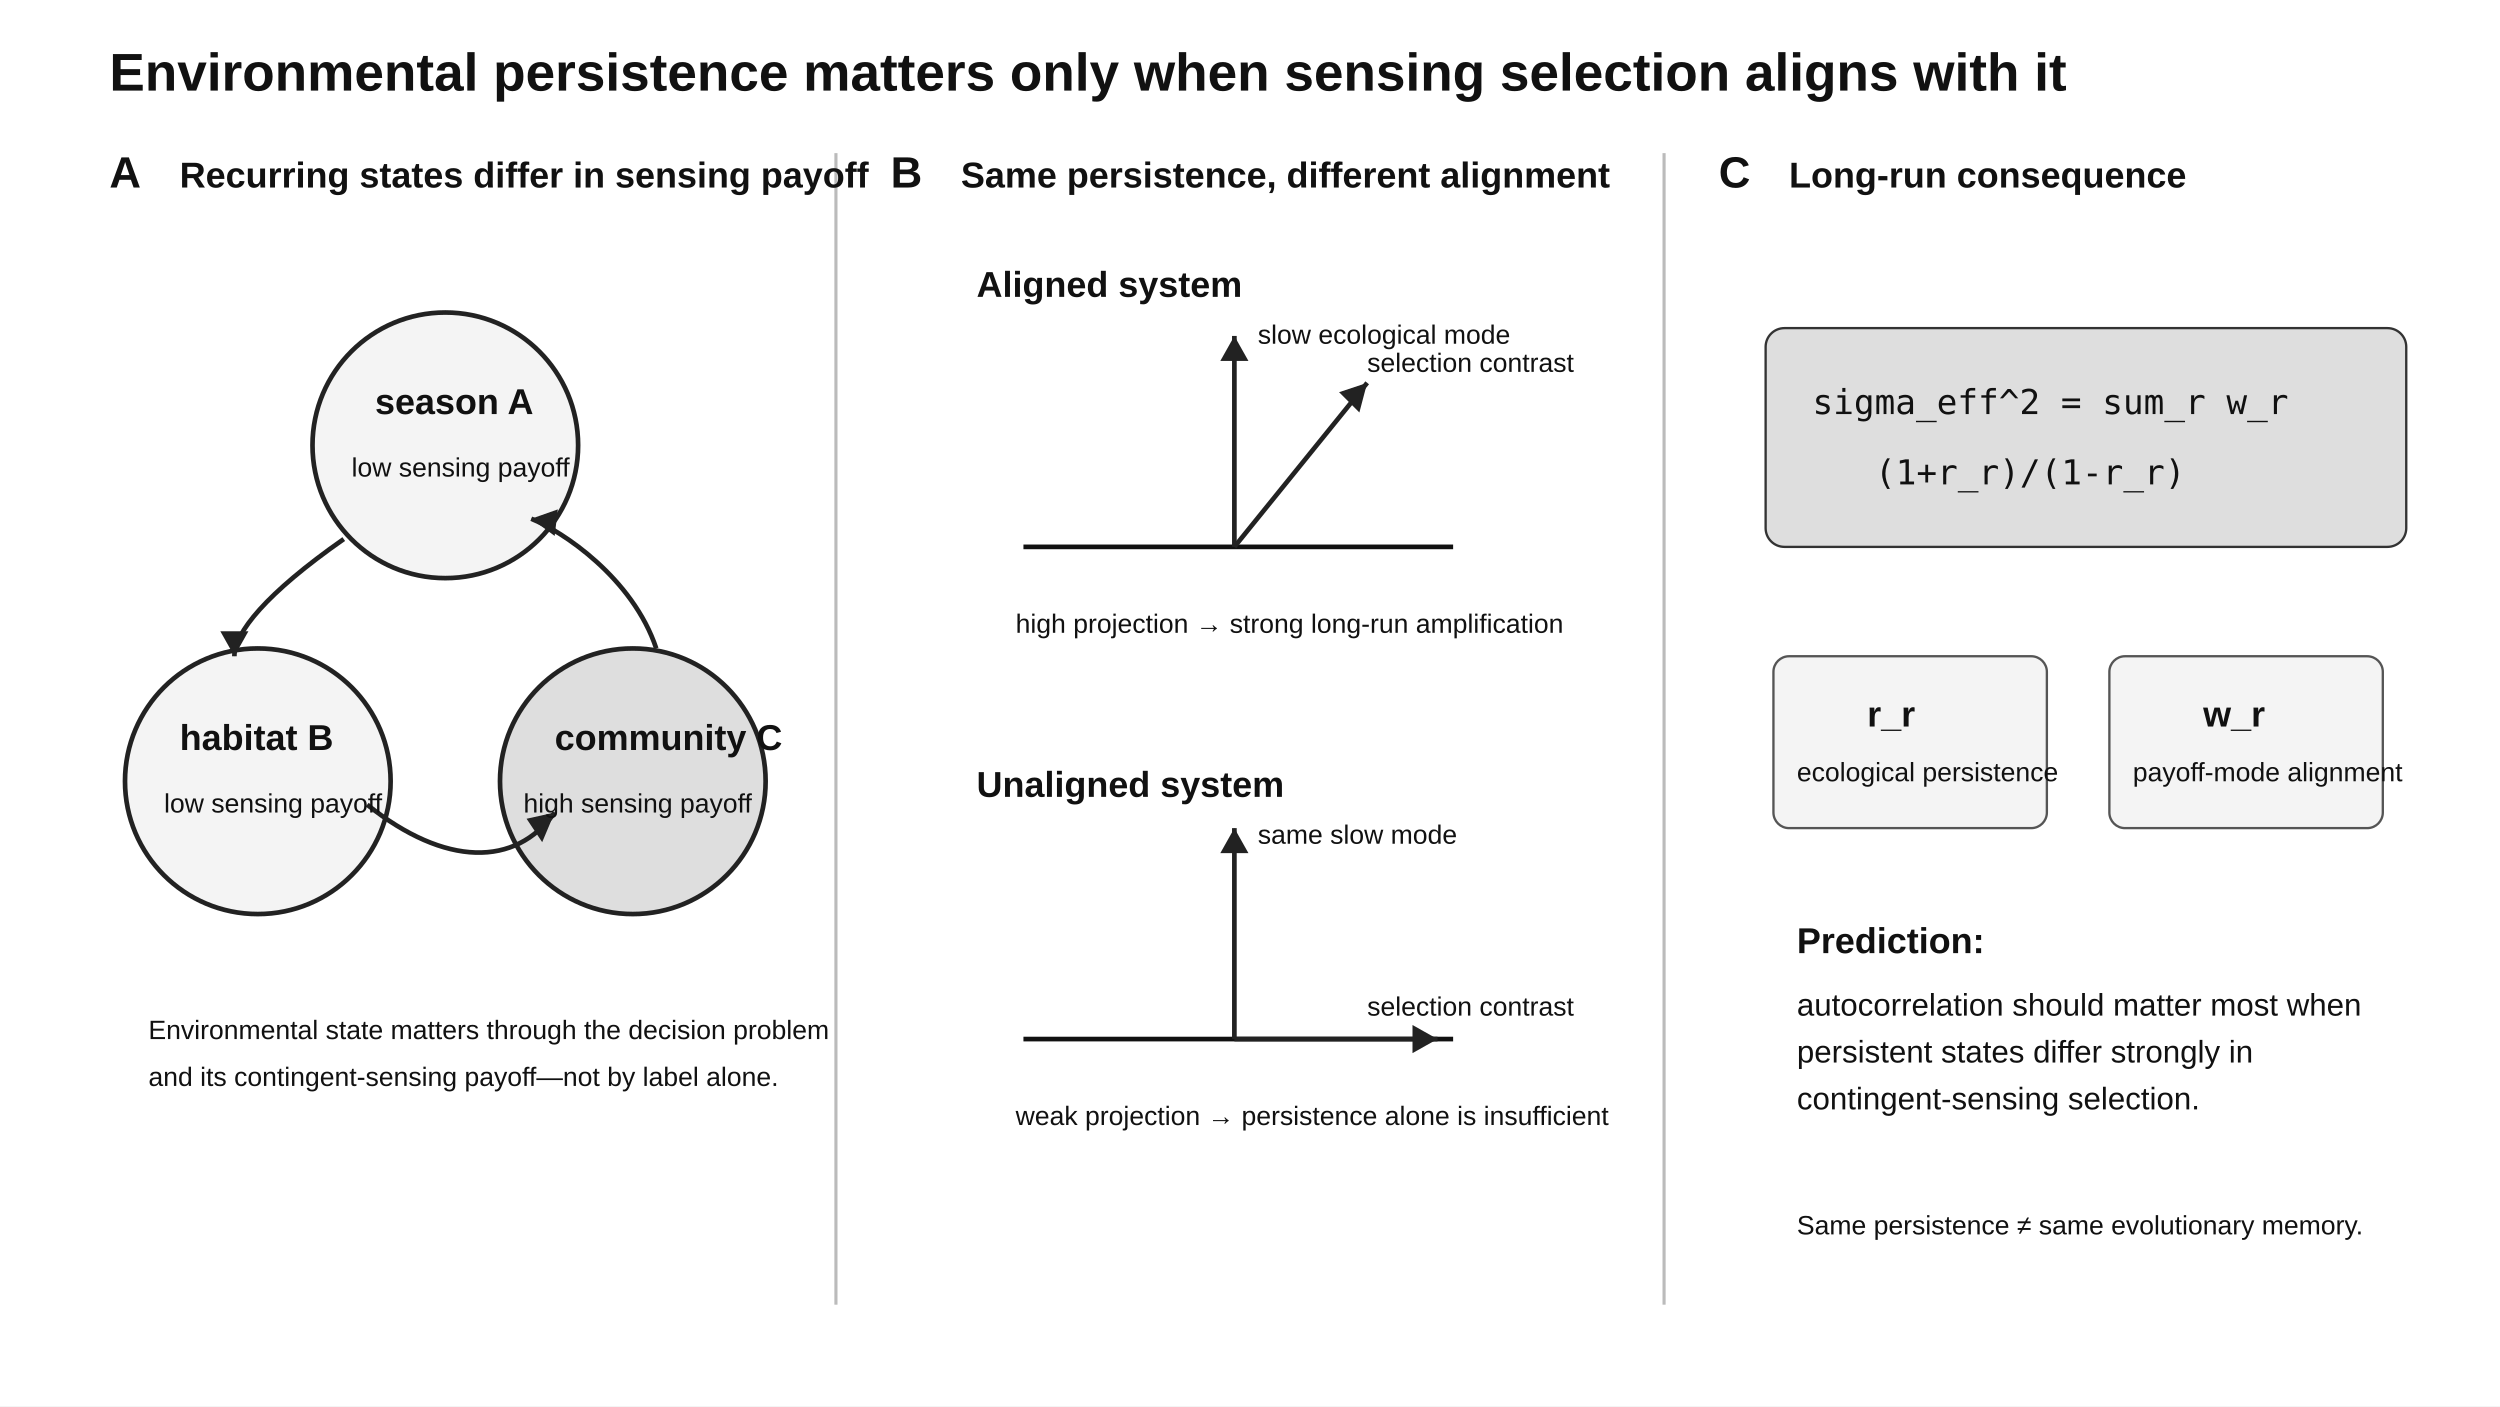
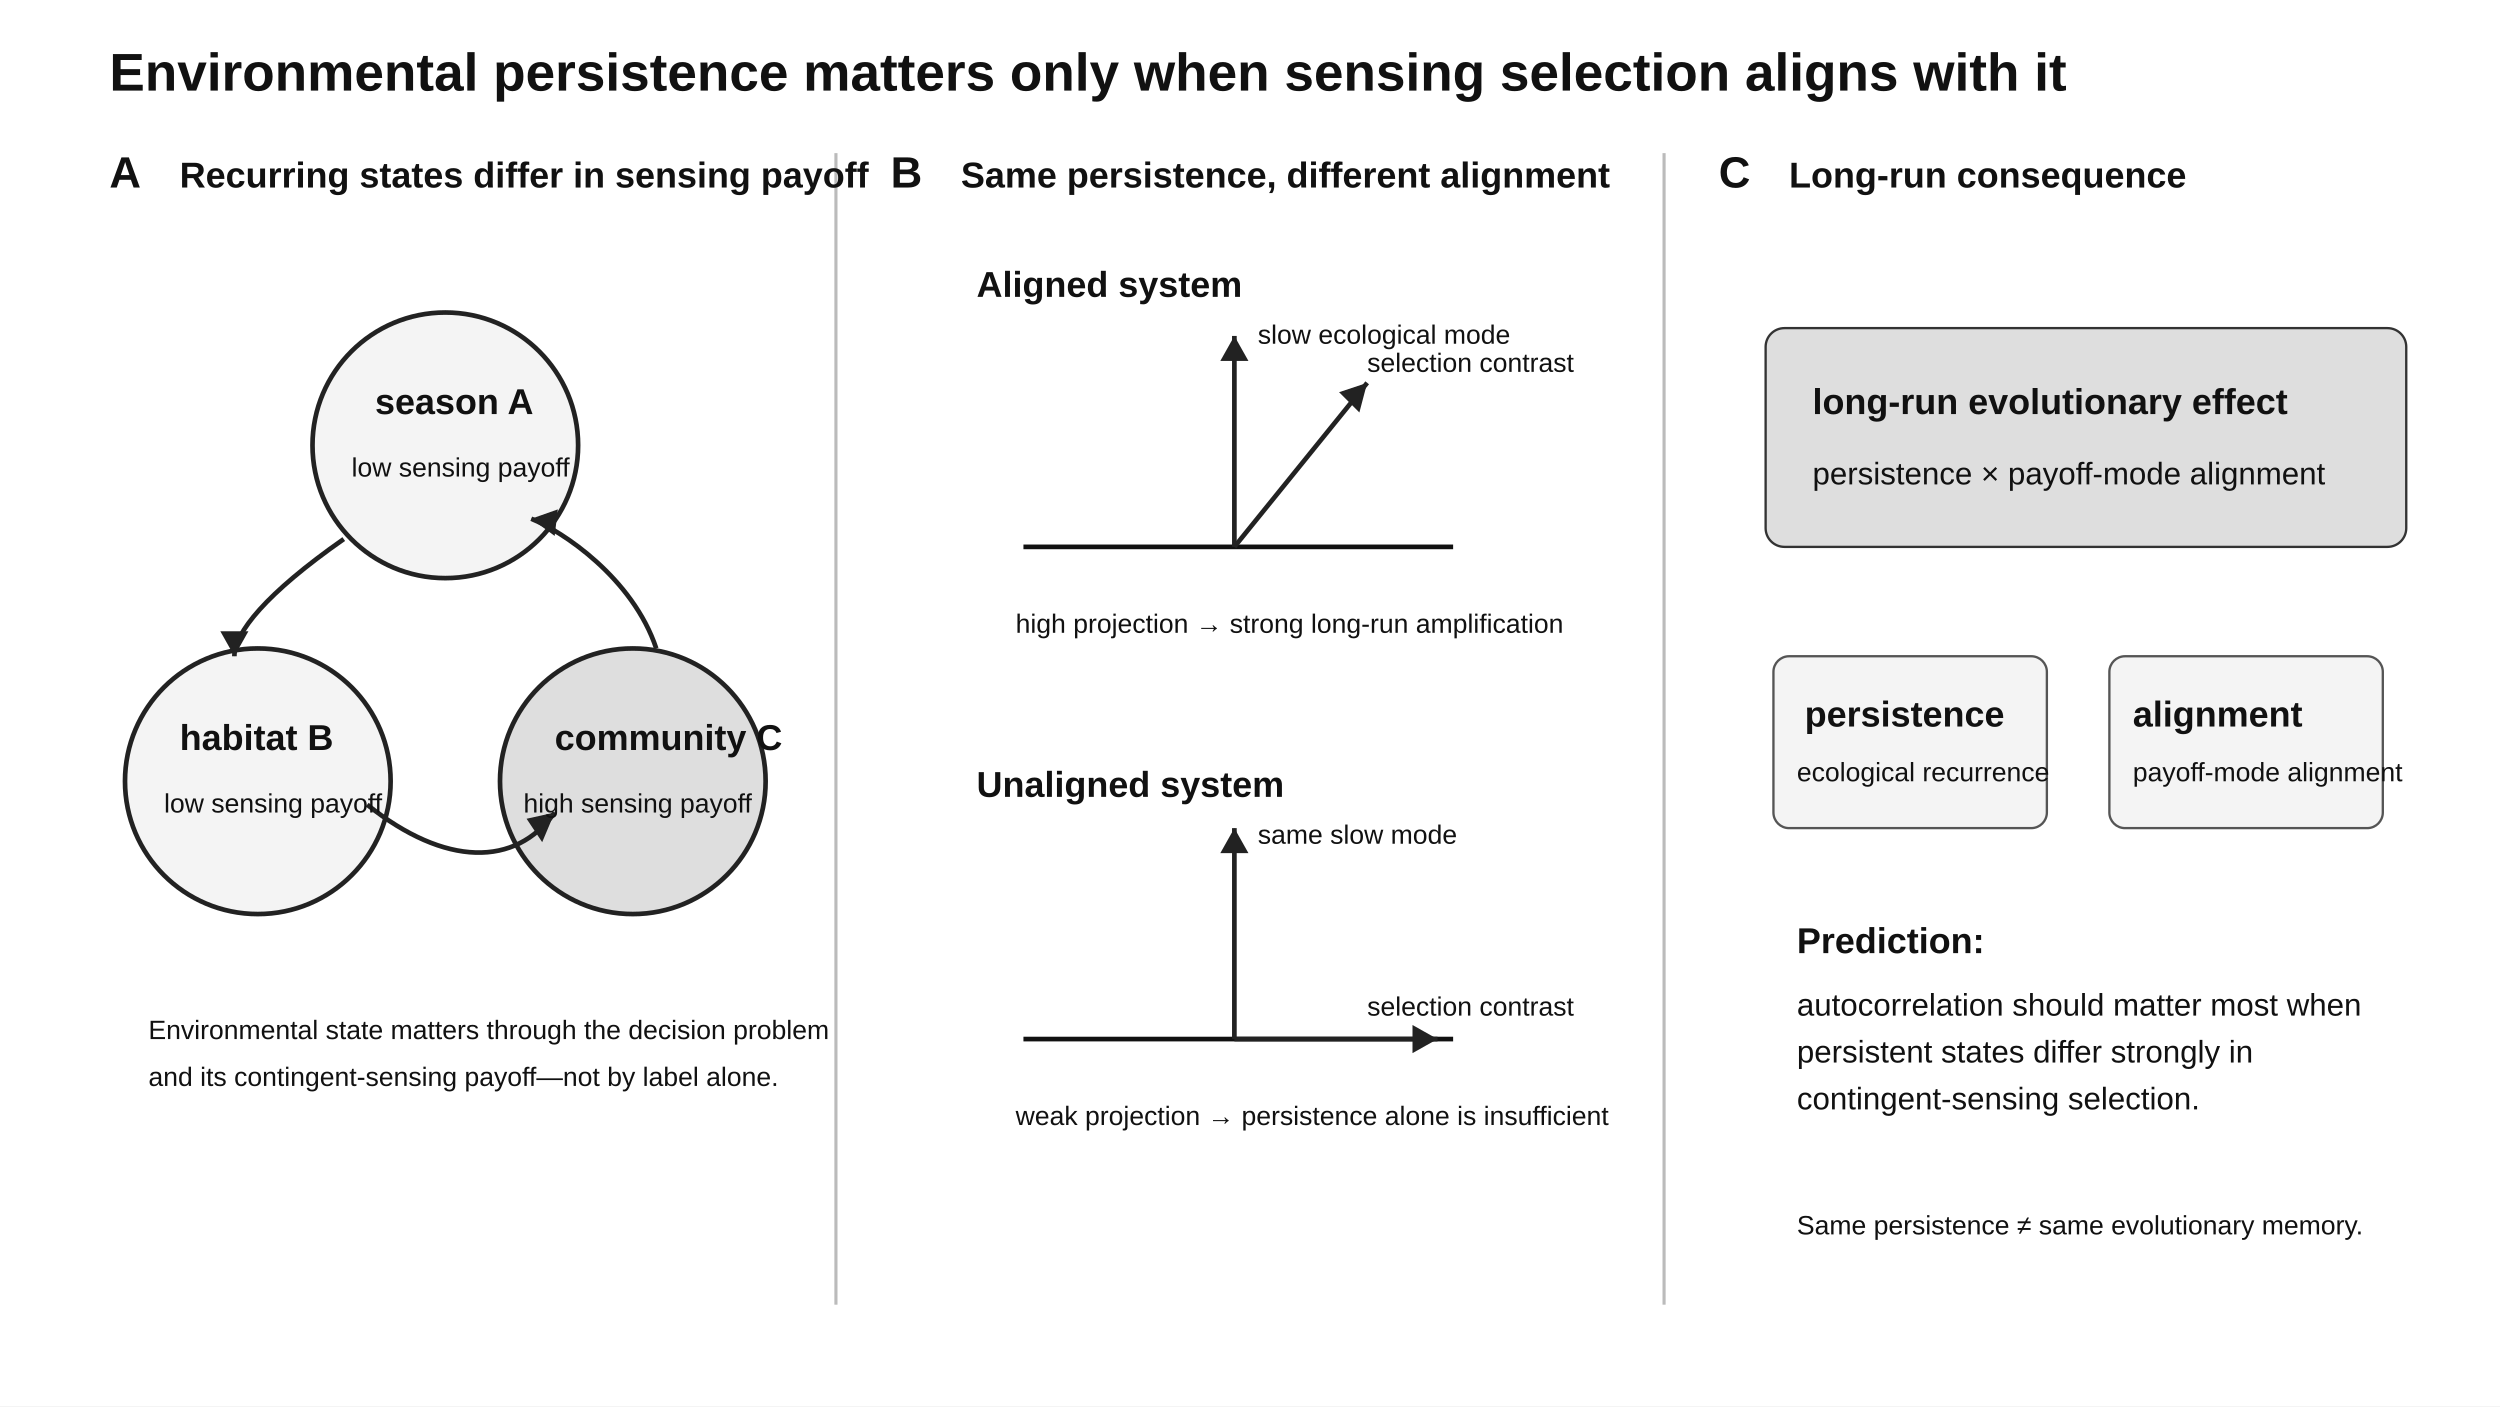
<svg xmlns="http://www.w3.org/2000/svg" width="1600" height="900" viewBox="0 0 1600 900">
  <rect width="1600" height="900" fill="white" />
  <style>
text{font-family:Arial,Helvetica,sans-serif;fill:#111}.title{font-size:34px;font-weight:700}.panel{font-size:28px;font-weight:700}.head{font-size:23px;font-weight:700}.body{font-size:20px}.small{font-size:17px}.tiny{font-size:15px}.math{font-size:22px;font-family:'DejaVu Sans Mono',monospace}.box{fill:#fff;stroke:#222;stroke-width:2}.soft{fill:#f4f4f4;stroke:#555;stroke-width:1.5}.dark{fill:#dedede;stroke:#333;stroke-width:1.5}.line{stroke:#222;stroke-width:3;fill:none}.thin{stroke:#555;stroke-width:2;fill:none}.dash{stroke:#555;stroke-width:2;stroke-dasharray:8 7;fill:none}.axis{stroke:#111;stroke-width:3}
</style>
  <text x="70" y="58" class="title">Environmental persistence matters only when sensing selection aligns with it</text>
  <line x1="535" y1="98" x2="535" y2="835" stroke="#bbb" stroke-width="2" />
  <line x1="1065" y1="98" x2="1065" y2="835" stroke="#bbb" stroke-width="2" />
  <text x="70" y="120" class="panel">A</text>
  <text x="115" y="120" class="head">Recurring states differ in sensing payoff</text>
  <circle cx="285" cy="285" r="85" fill="#f4f4f4" stroke="#222" stroke-width="3" />
  <circle cx="165" cy="500" r="85" fill="#f4f4f4" stroke="#222" stroke-width="3" />
  <circle cx="405" cy="500" r="85" fill="#dedede" stroke="#222" stroke-width="3" />
  <path d="M220 345 C170 380 150 405 150 420" class="line" />
  <polygon points="150,420 141,404 159,404" fill="#222" />
  <path d="M235 515 C285 555 330 555 355 520" class="line" />
  <polygon points="355,520 337,524 347,539" fill="#222" />
  <path d="M420 415 C405 370 360 340 340 332" class="line" />
  <polygon points="340,332 355,343 357,326" fill="#222" />
  <text x="240" y="265" class="head">season A</text>
  <text x="225" y="305" class="small">low sensing payoff</text>
  <text x="115" y="480" class="head">habitat B</text>
  <text x="105" y="520" class="small">low sensing payoff</text>
  <text x="355" y="480" class="head">community C</text>
  <text x="335" y="520" class="small">high sensing payoff</text>
  <text x="95" y="665" class="small">Environmental state matters through the decision problem</text>
  <text x="95" y="695" class="small">and its contingent-sensing payoff—not by label alone.</text>
  <text x="570" y="120" class="panel">B</text>
  <text x="615" y="120" class="head">Same persistence, different alignment</text>
  <text x="625" y="190" class="head">Aligned system</text>
  <line x1="655" y1="350" x2="930" y2="350" class="axis" />
  <line x1="790" y1="350" x2="790" y2="215" class="line" />
  <polygon points="790,215 781,231 799,231" fill="#222" />
  <line x1="790" y1="350" x2="875" y2="245" class="line" />
  <polygon points="875,245 857,251 870,264" fill="#222" />
  <text x="805" y="220" class="small">slow ecological mode</text>
  <text x="875" y="238" class="small">selection contrast</text>
  <text x="650" y="405" class="small">high projection → strong long-run amplification</text>
  <text x="625" y="510" class="head">Unaligned system</text>
  <line x1="655" y1="665" x2="930" y2="665" class="axis" />
  <line x1="790" y1="665" x2="790" y2="530" class="line" />
  <polygon points="790,530 781,546 799,546" fill="#222" />
  <line x1="790" y1="665" x2="920" y2="665" class="line" />
  <polygon points="920,665 904,656 904,674" fill="#222" />
  <text x="805" y="540" class="small">same slow mode</text>
  <text x="875" y="650" class="small">selection contrast</text>
  <text x="650" y="720" class="small">weak projection → persistence alone is insufficient</text>
  <text x="1100" y="120" class="panel">C</text>
  <text x="1145" y="120" class="head">Long-run consequence</text>
  <rect x="1130" y="210" width="410" height="140" rx="12" class="dark" />
-   <text x="1160" y="265" class="math">sigma_eff^2 = sum_r w_r</text>
-   <text x="1200" y="310" class="math">(1+r_r)/(1-r_r)</text>
+   <text x="1160" y="265" class="head">long-run evolutionary effect</text>
+   <text x="1160" y="310" class="body">persistence × payoff-mode alignment</text>
  <rect x="1135" y="420" width="175" height="110" rx="10" class="soft" />
  <rect x="1350" y="420" width="175" height="110" rx="10" class="soft" />
-   <text x="1195" y="465" class="head">r_r</text>
-   <text x="1150" y="500" class="small">ecological persistence</text>
-   <text x="1410" y="465" class="head">w_r</text>
+   <text x="1155" y="465" class="head">persistence</text>
+   <text x="1150" y="500" class="small">ecological recurrence</text>
+   <text x="1365" y="465" class="head">alignment</text>
  <text x="1365" y="500" class="small">payoff-mode alignment</text>
  <text x="1150" y="610" class="head">Prediction:</text>
  <text x="1150" y="650" class="body">autocorrelation should matter most when</text>
  <text x="1150" y="680" class="body">persistent states differ strongly in</text>
  <text x="1150" y="710" class="body">contingent-sensing selection.</text>
  <text x="1150" y="790" class="small">Same persistence ≠ same evolutionary memory.</text>
</svg>
